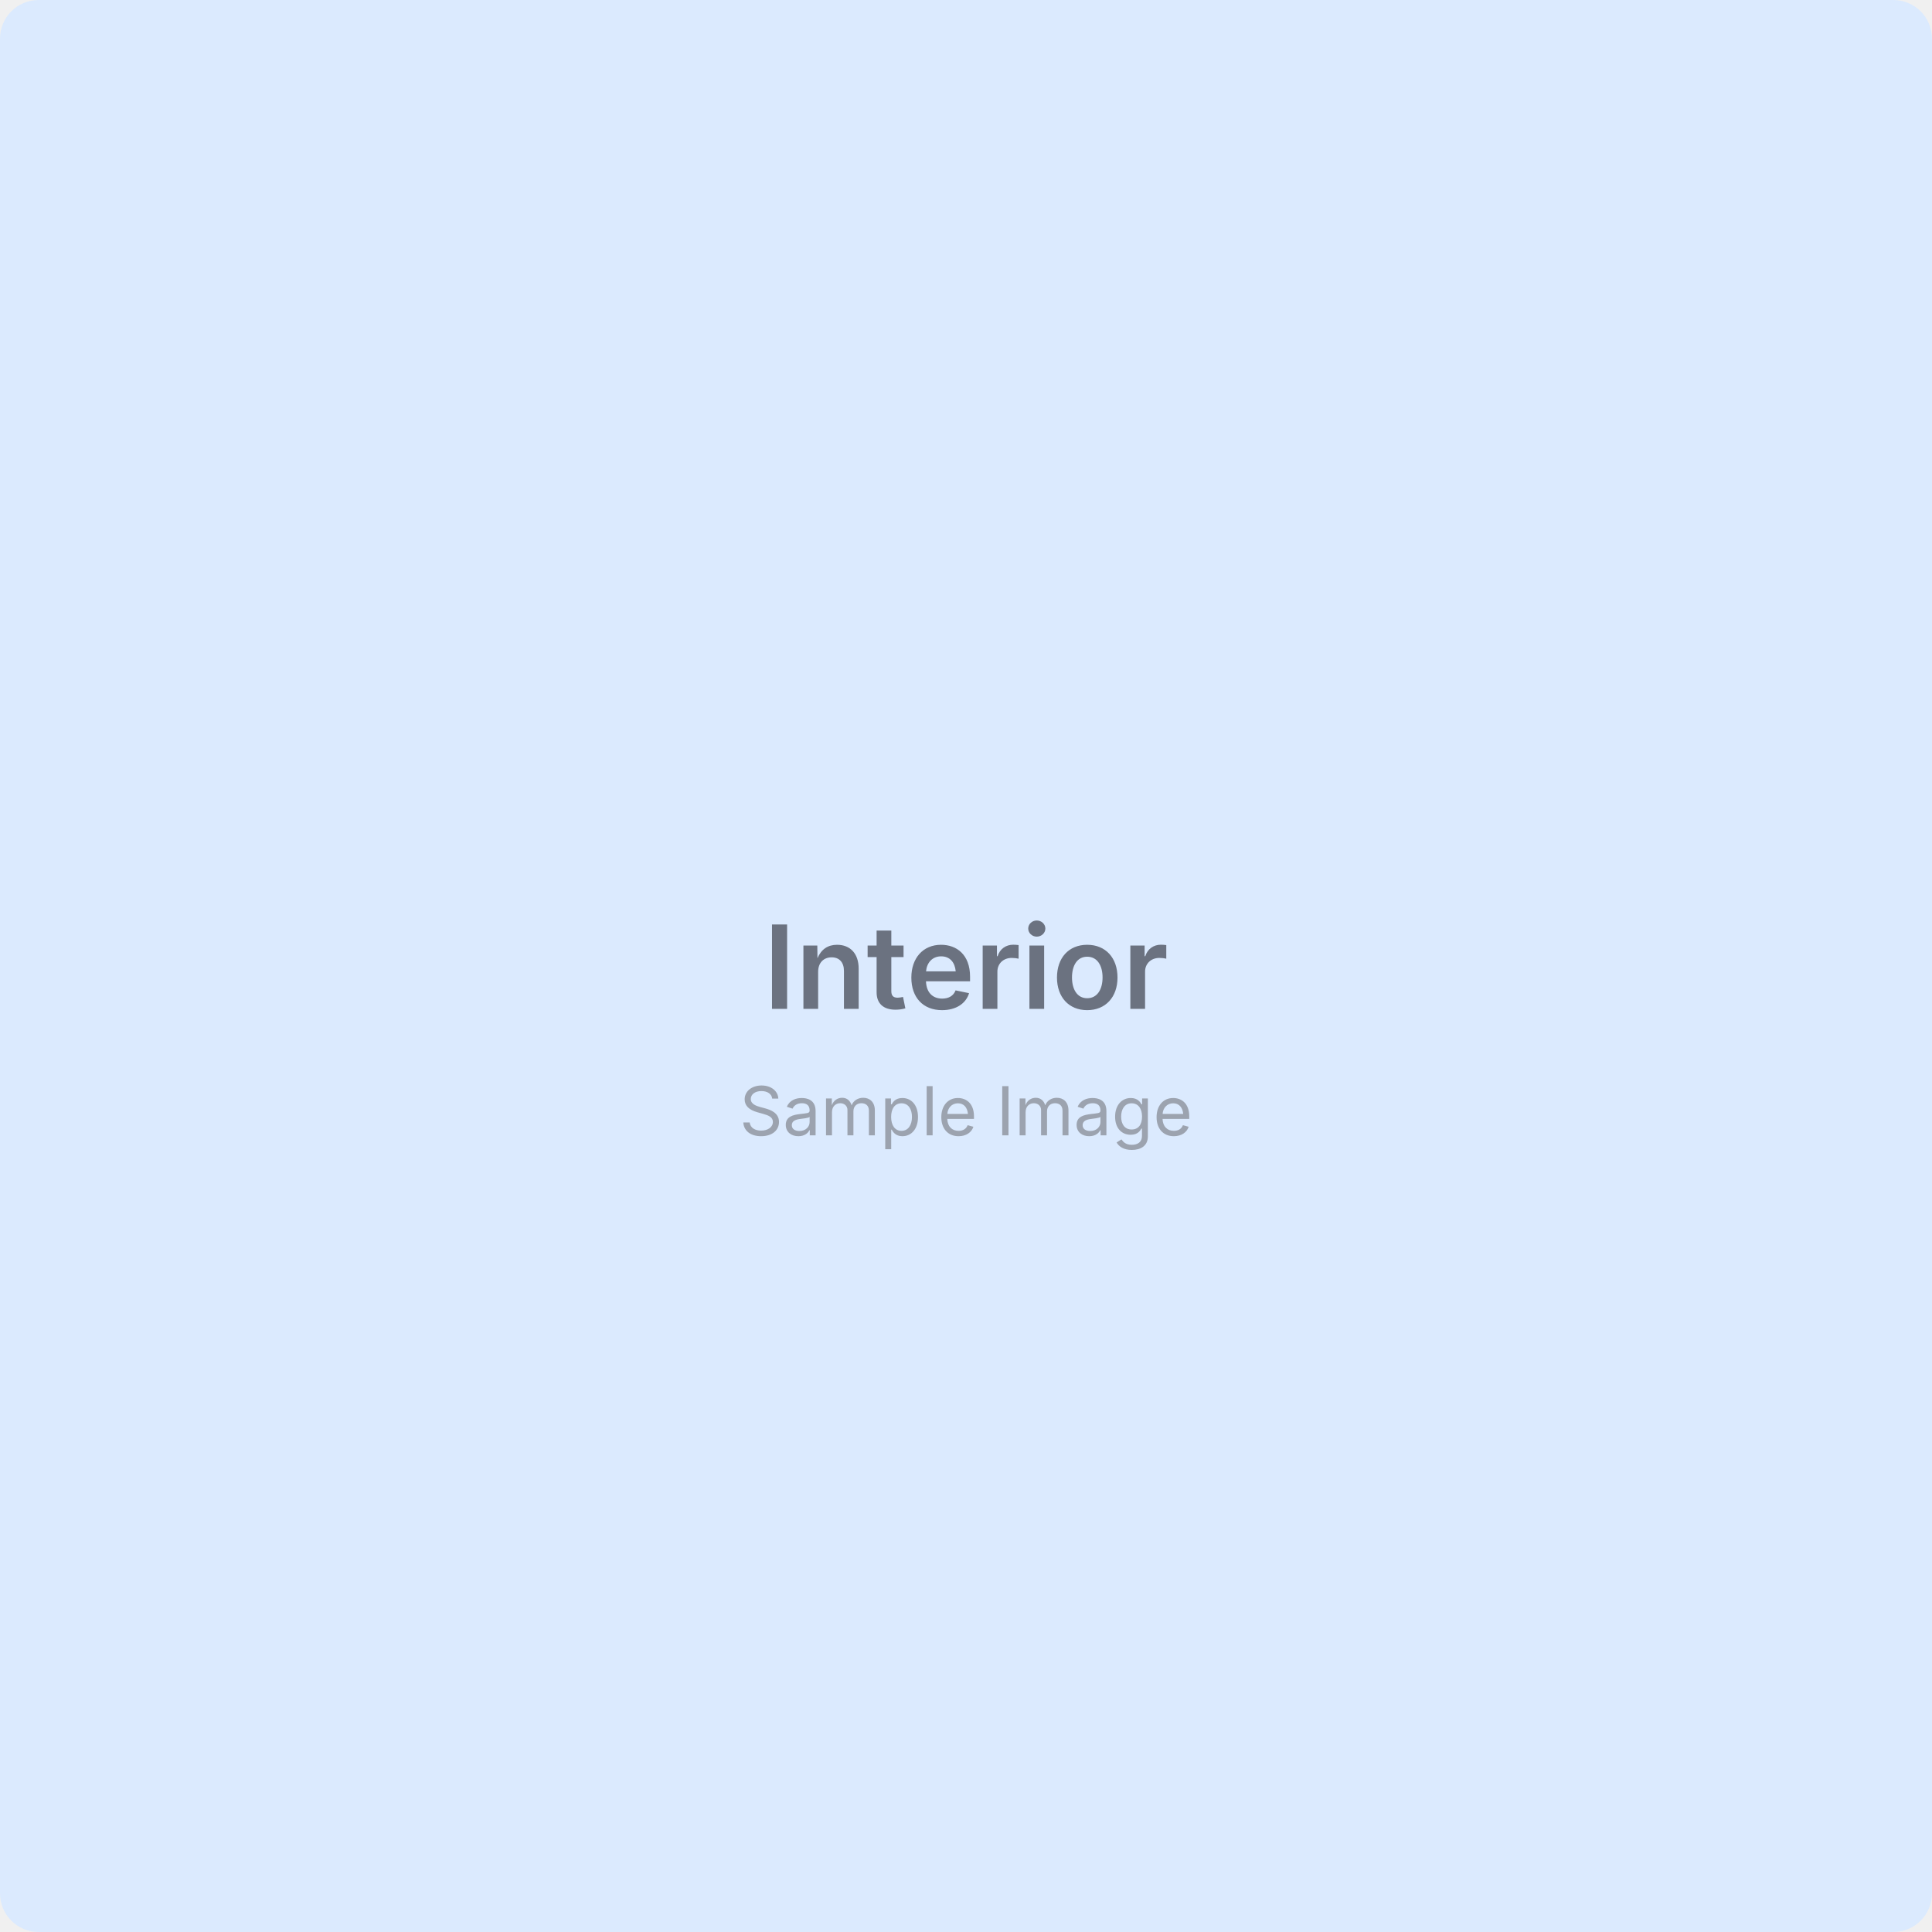
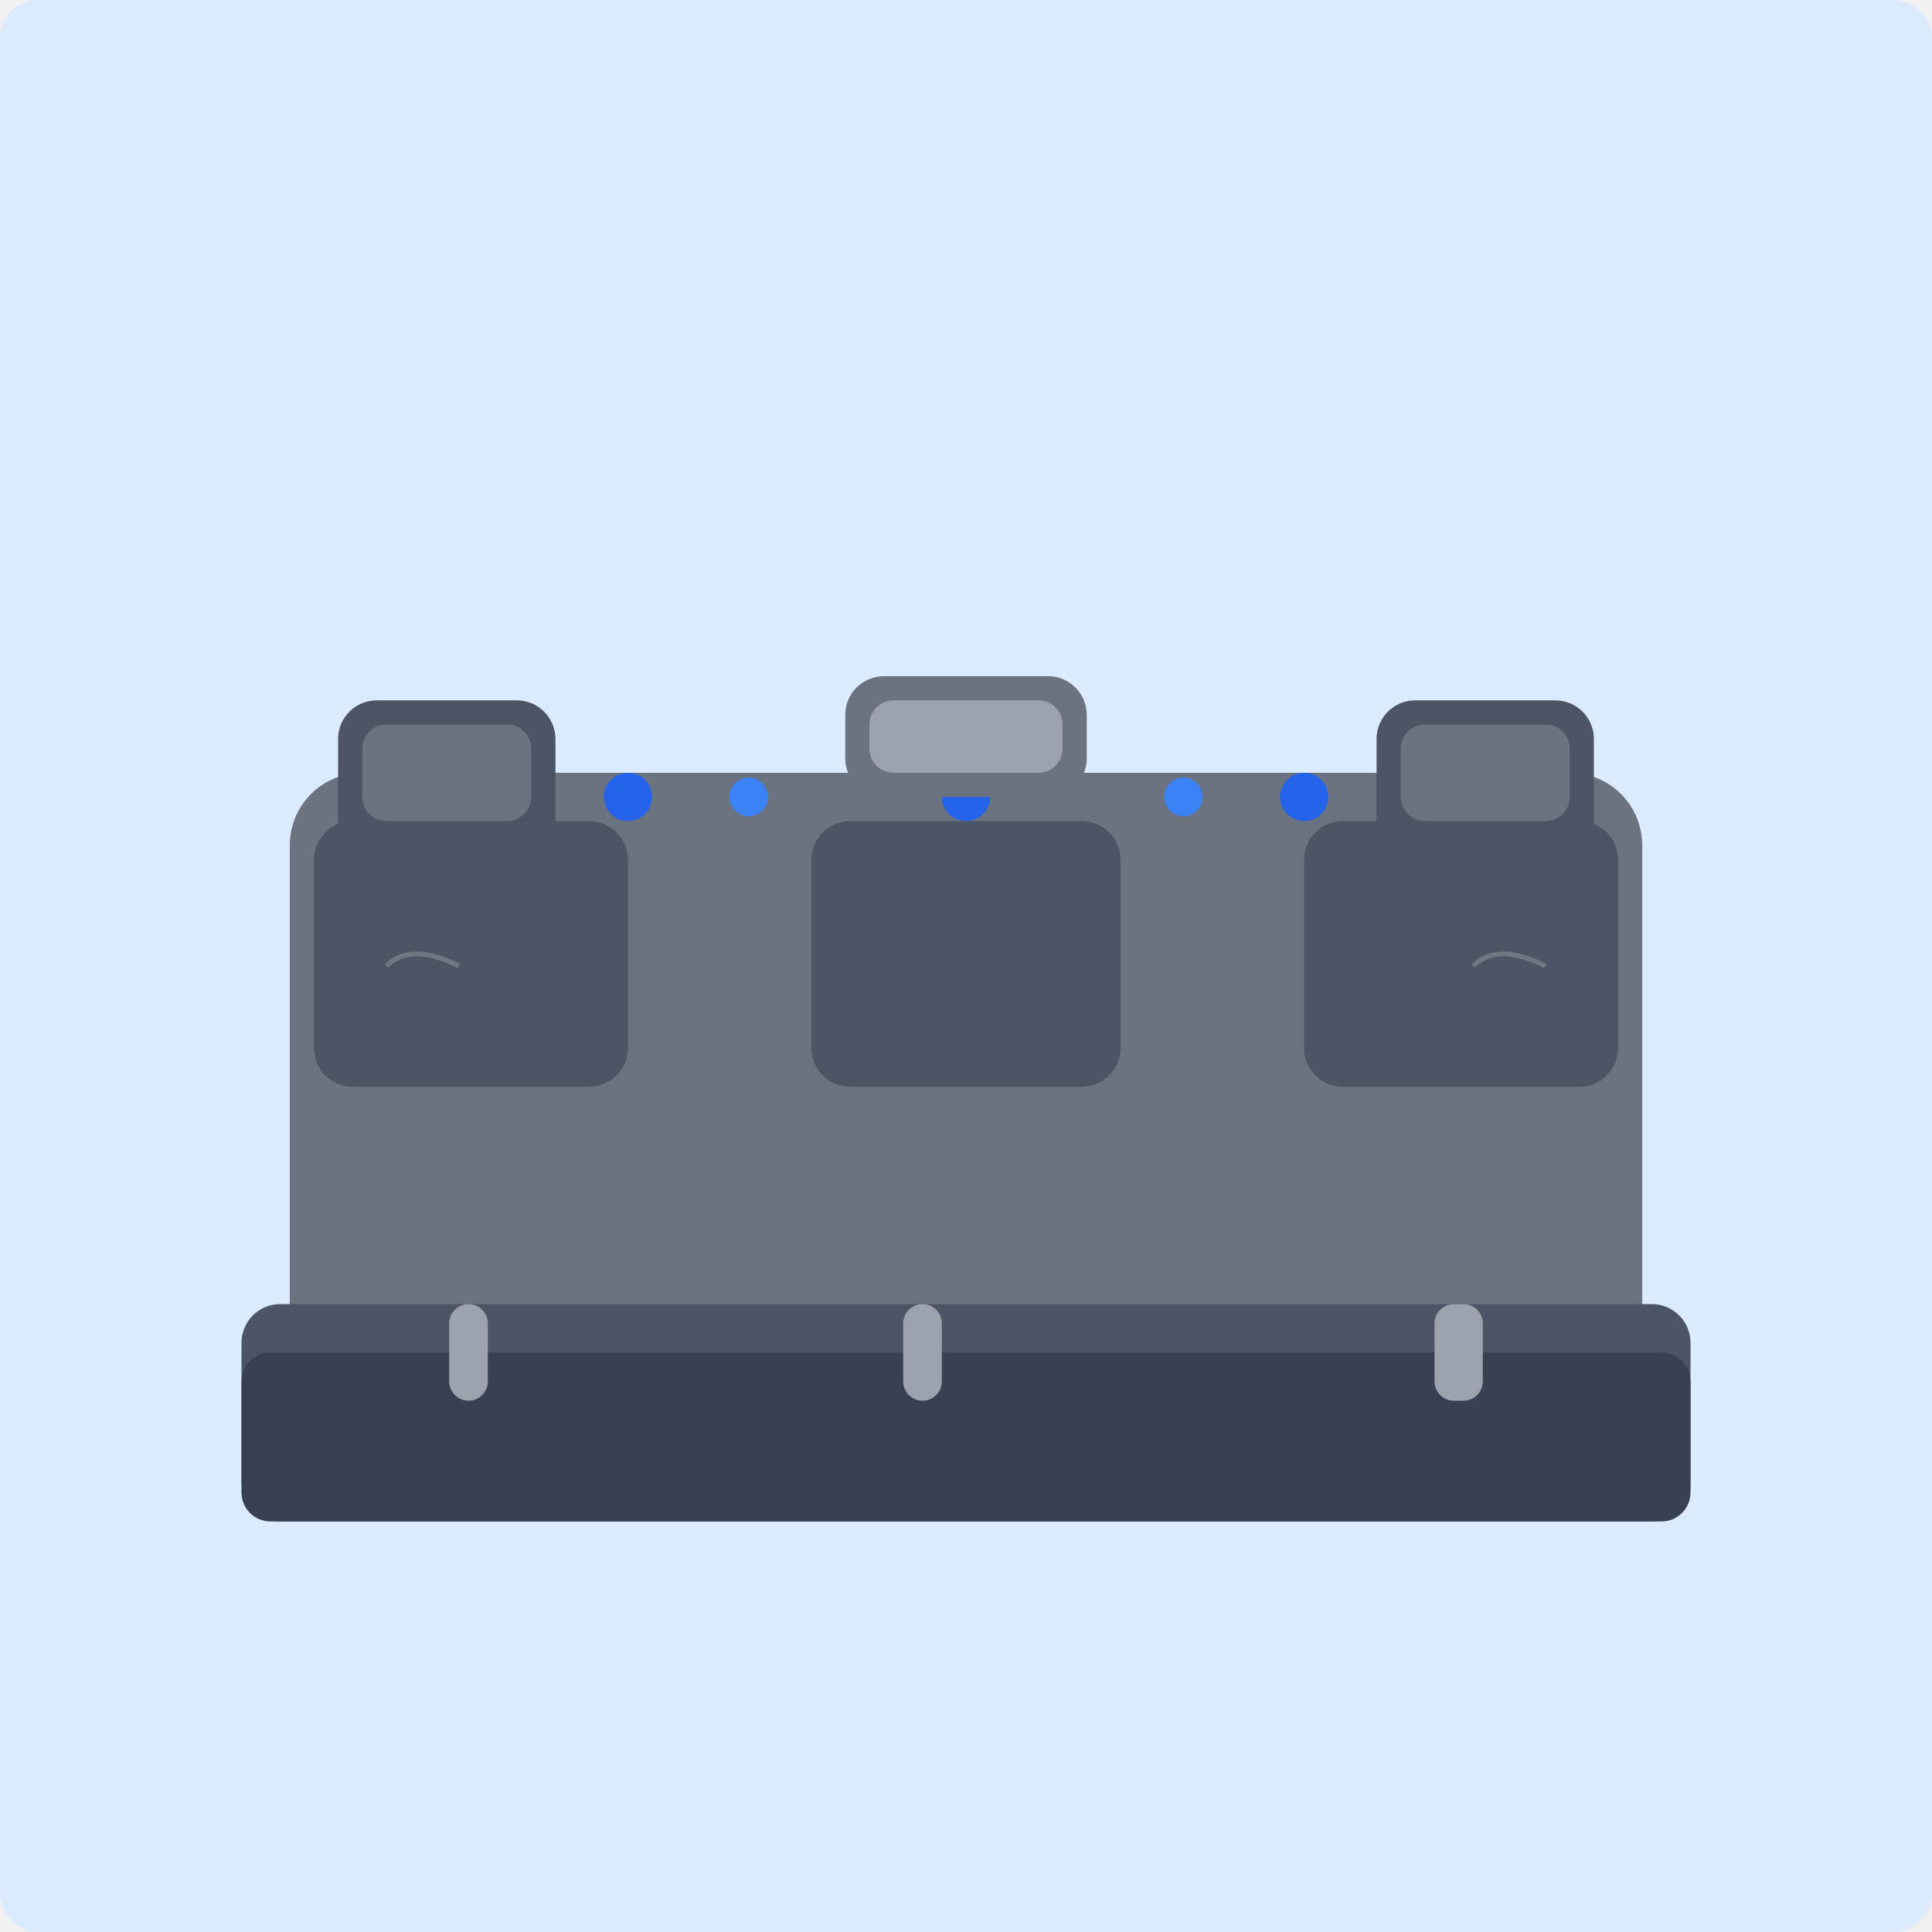
<svg xmlns="http://www.w3.org/2000/svg" width="400" height="400" viewBox="0 0 400 400">
  <rect width="400" height="400" fill="#DBEAFE" rx="8" />
-   <text x="200" y="200" font-family="Inter, sans-serif" font-size="24" font-weight="600" fill="#6B7280" text-anchor="middle" dominant-baseline="middle">Interior</text>
-   <text x="200" y="230" font-family="Inter, sans-serif" font-size="14" fill="#9CA3AF" text-anchor="middle" dominant-baseline="middle">Sample Image</text>
+   <rect x="60" y="160" width="280" height="130" rx="15" fill="#6B7280" />
+   <rect x="65" y="170" width="65" height="55" rx="8" fill="#4B5563" />
+   <rect x="168" y="170" width="64" height="55" rx="8" fill="#4B5563" />
+   <rect x="270" y="170" width="65" height="55" rx="8" fill="#4B5563" />
+   <rect x="50" y="270" width="300" height="45" rx="8" fill="#4B5563" />
+   <rect x="50" y="280" width="300" height="35" rx="6" fill="#374151" />
+   <rect x="70" y="145" width="45" height="60" rx="8" fill="#4B5563" />
+   <rect x="285" y="145" width="45" height="60" rx="8" fill="#4B5563" />
+   <rect x="75" y="150" width="35" height="20" rx="5" fill="#6B7280" />
+   <rect x="290" y="150" width="35" height="20" rx="5" fill="#6B7280" />
+   <circle cx="130" cy="165" r="5" fill="#2563EB" />
+   <circle cx="200" cy="165" r="5" fill="#2563EB" />
+   <circle cx="270" cy="165" r="5" fill="#2563EB" />
+   <rect x="175" y="140" width="50" height="25" rx="8" fill="#6B7280" />
+   <rect x="180" y="145" width="40" height="15" rx="5" fill="#9CA3AF" />
+   <circle cx="155" cy="165" r="4" fill="#3B82F6" />
+   <circle cx="245" cy="165" r="4" fill="#3B82F6" />
+   <rect x="93" y="270" width="8" height="20" rx="4" fill="#9CA3AF" />
+   <rect x="187" y="270" width="8" height="20" rx="4" fill="#9CA3AF" />
+   <rect x="297" y="270" width="10" height="20" rx="4" fill="#9CA3AF" />
+   <path d="M80 200 Q85 195 95 200" fill="none" stroke="white" stroke-width="1" opacity="0.2" />
+   <path d="M305 200 Q310 195 320 200" fill="none" stroke="white" stroke-width="1" opacity="0.2" />
</svg>
